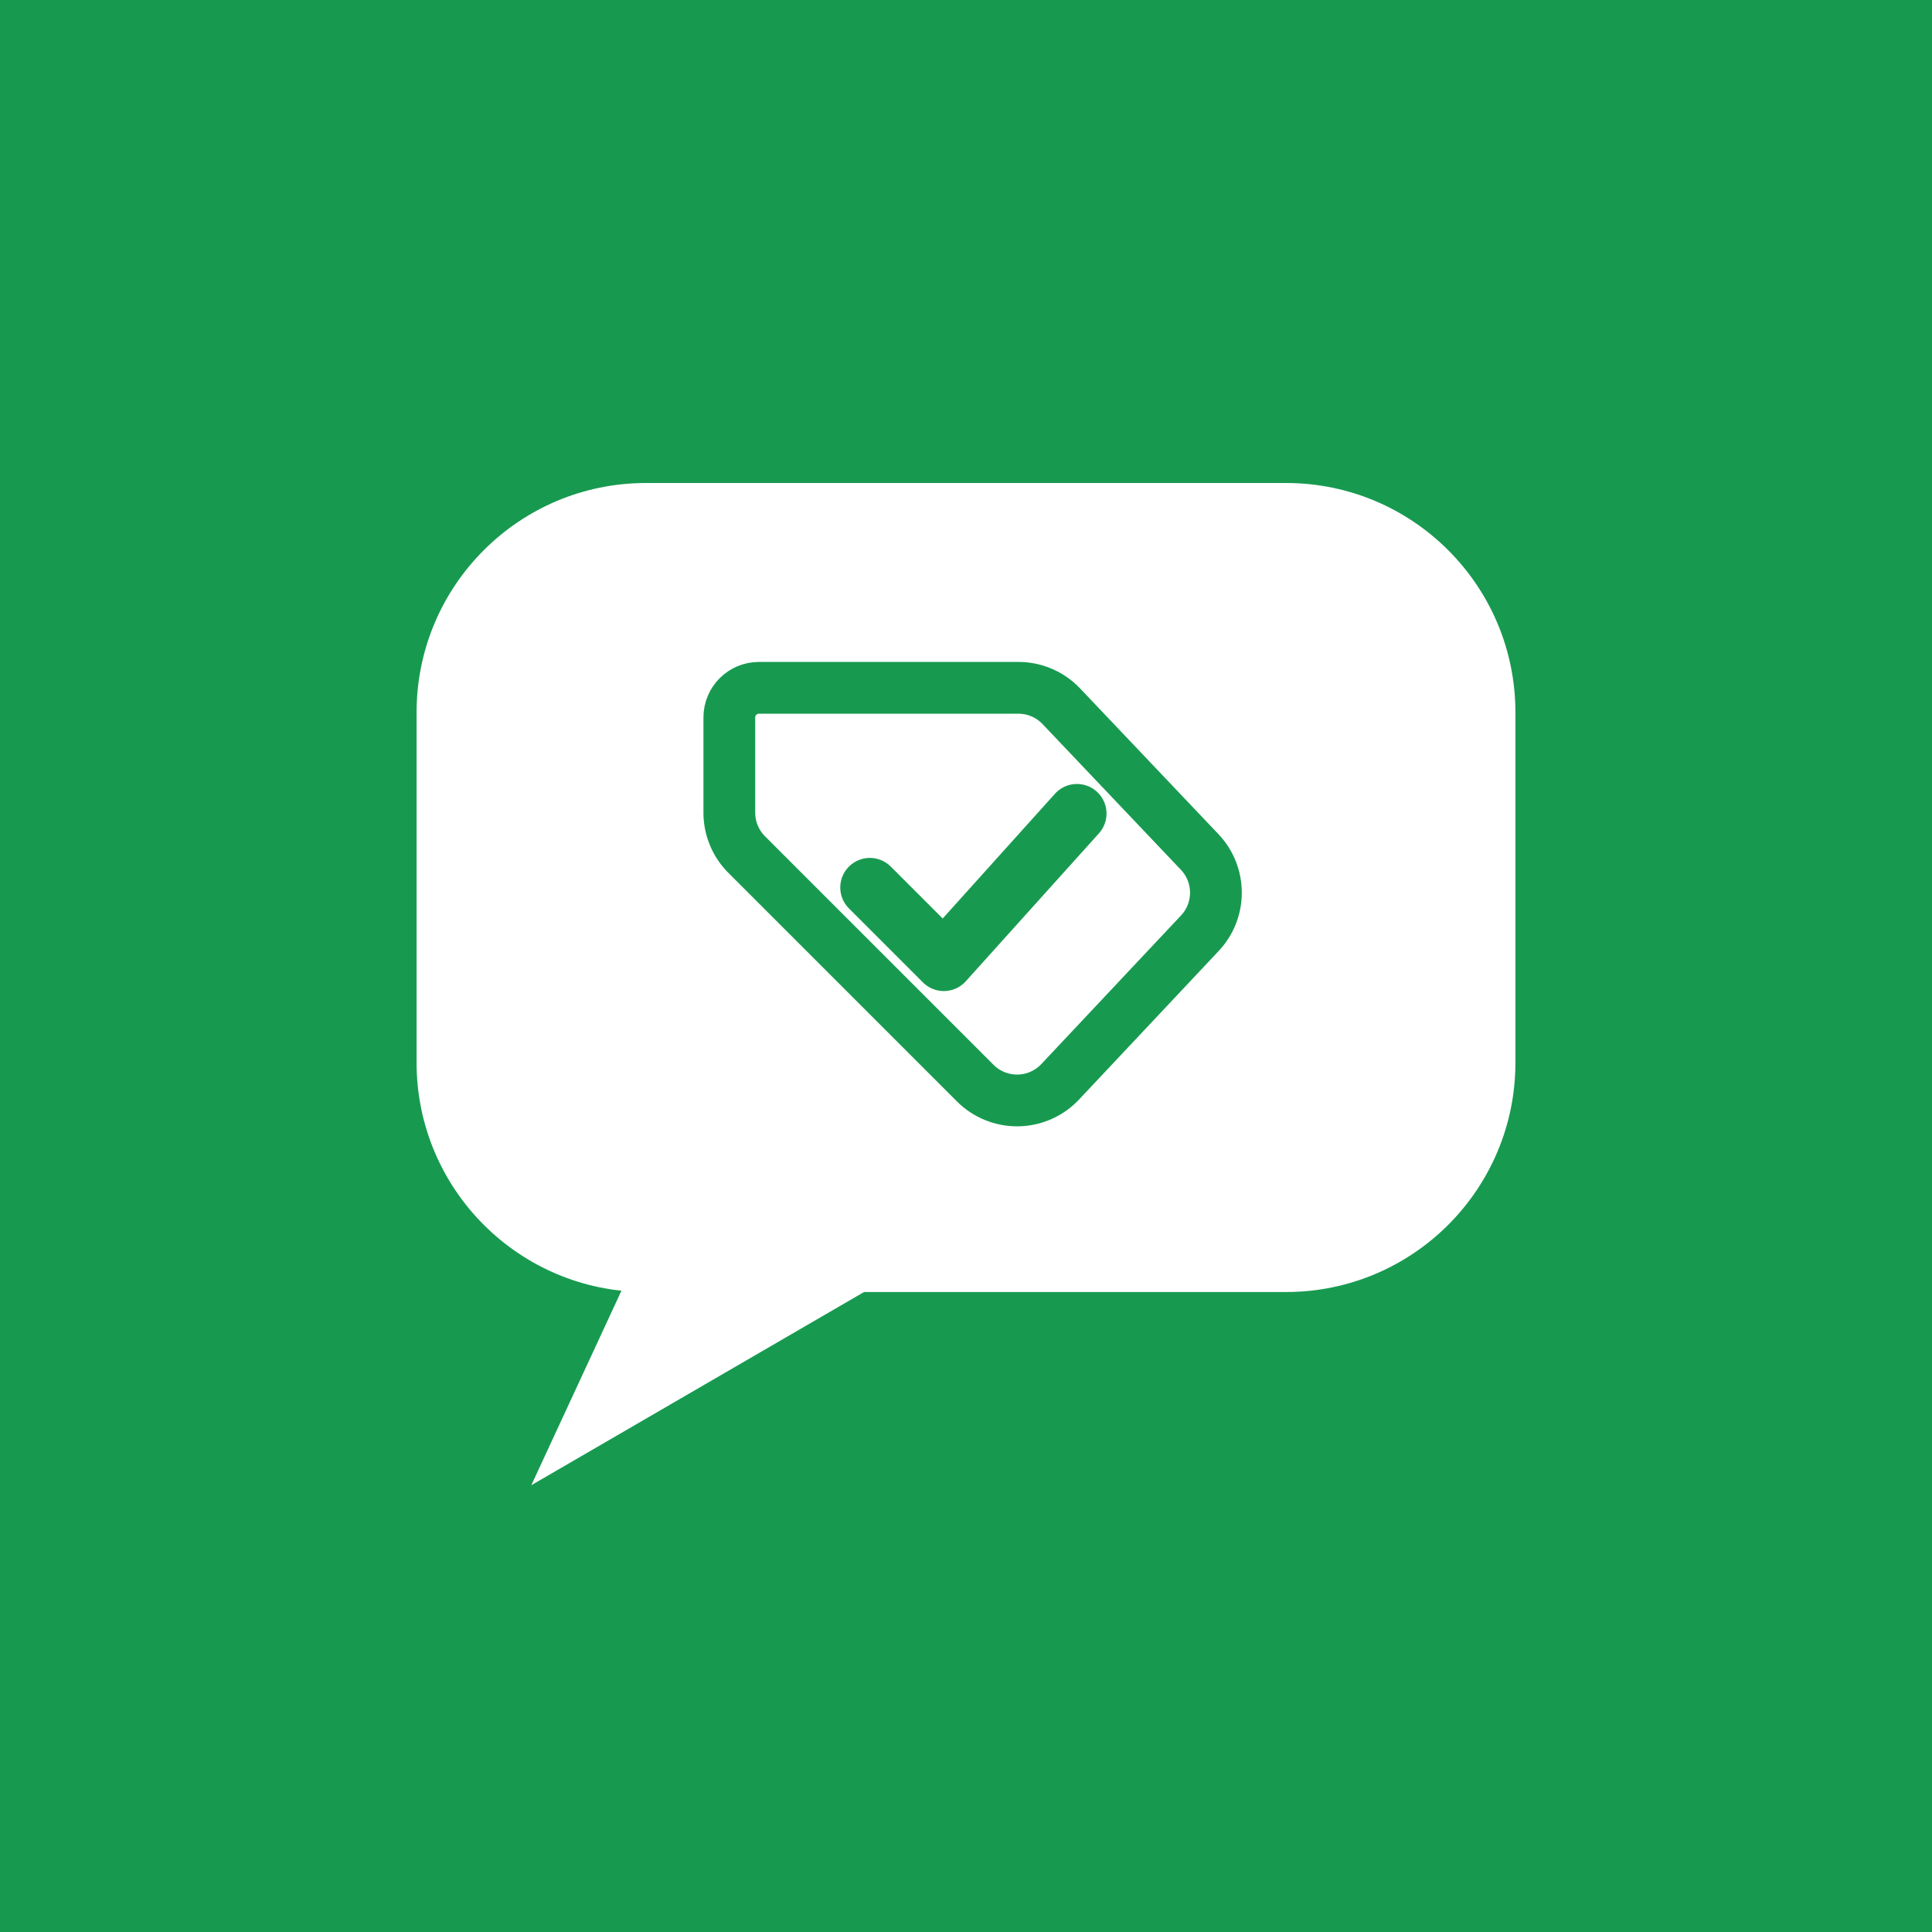
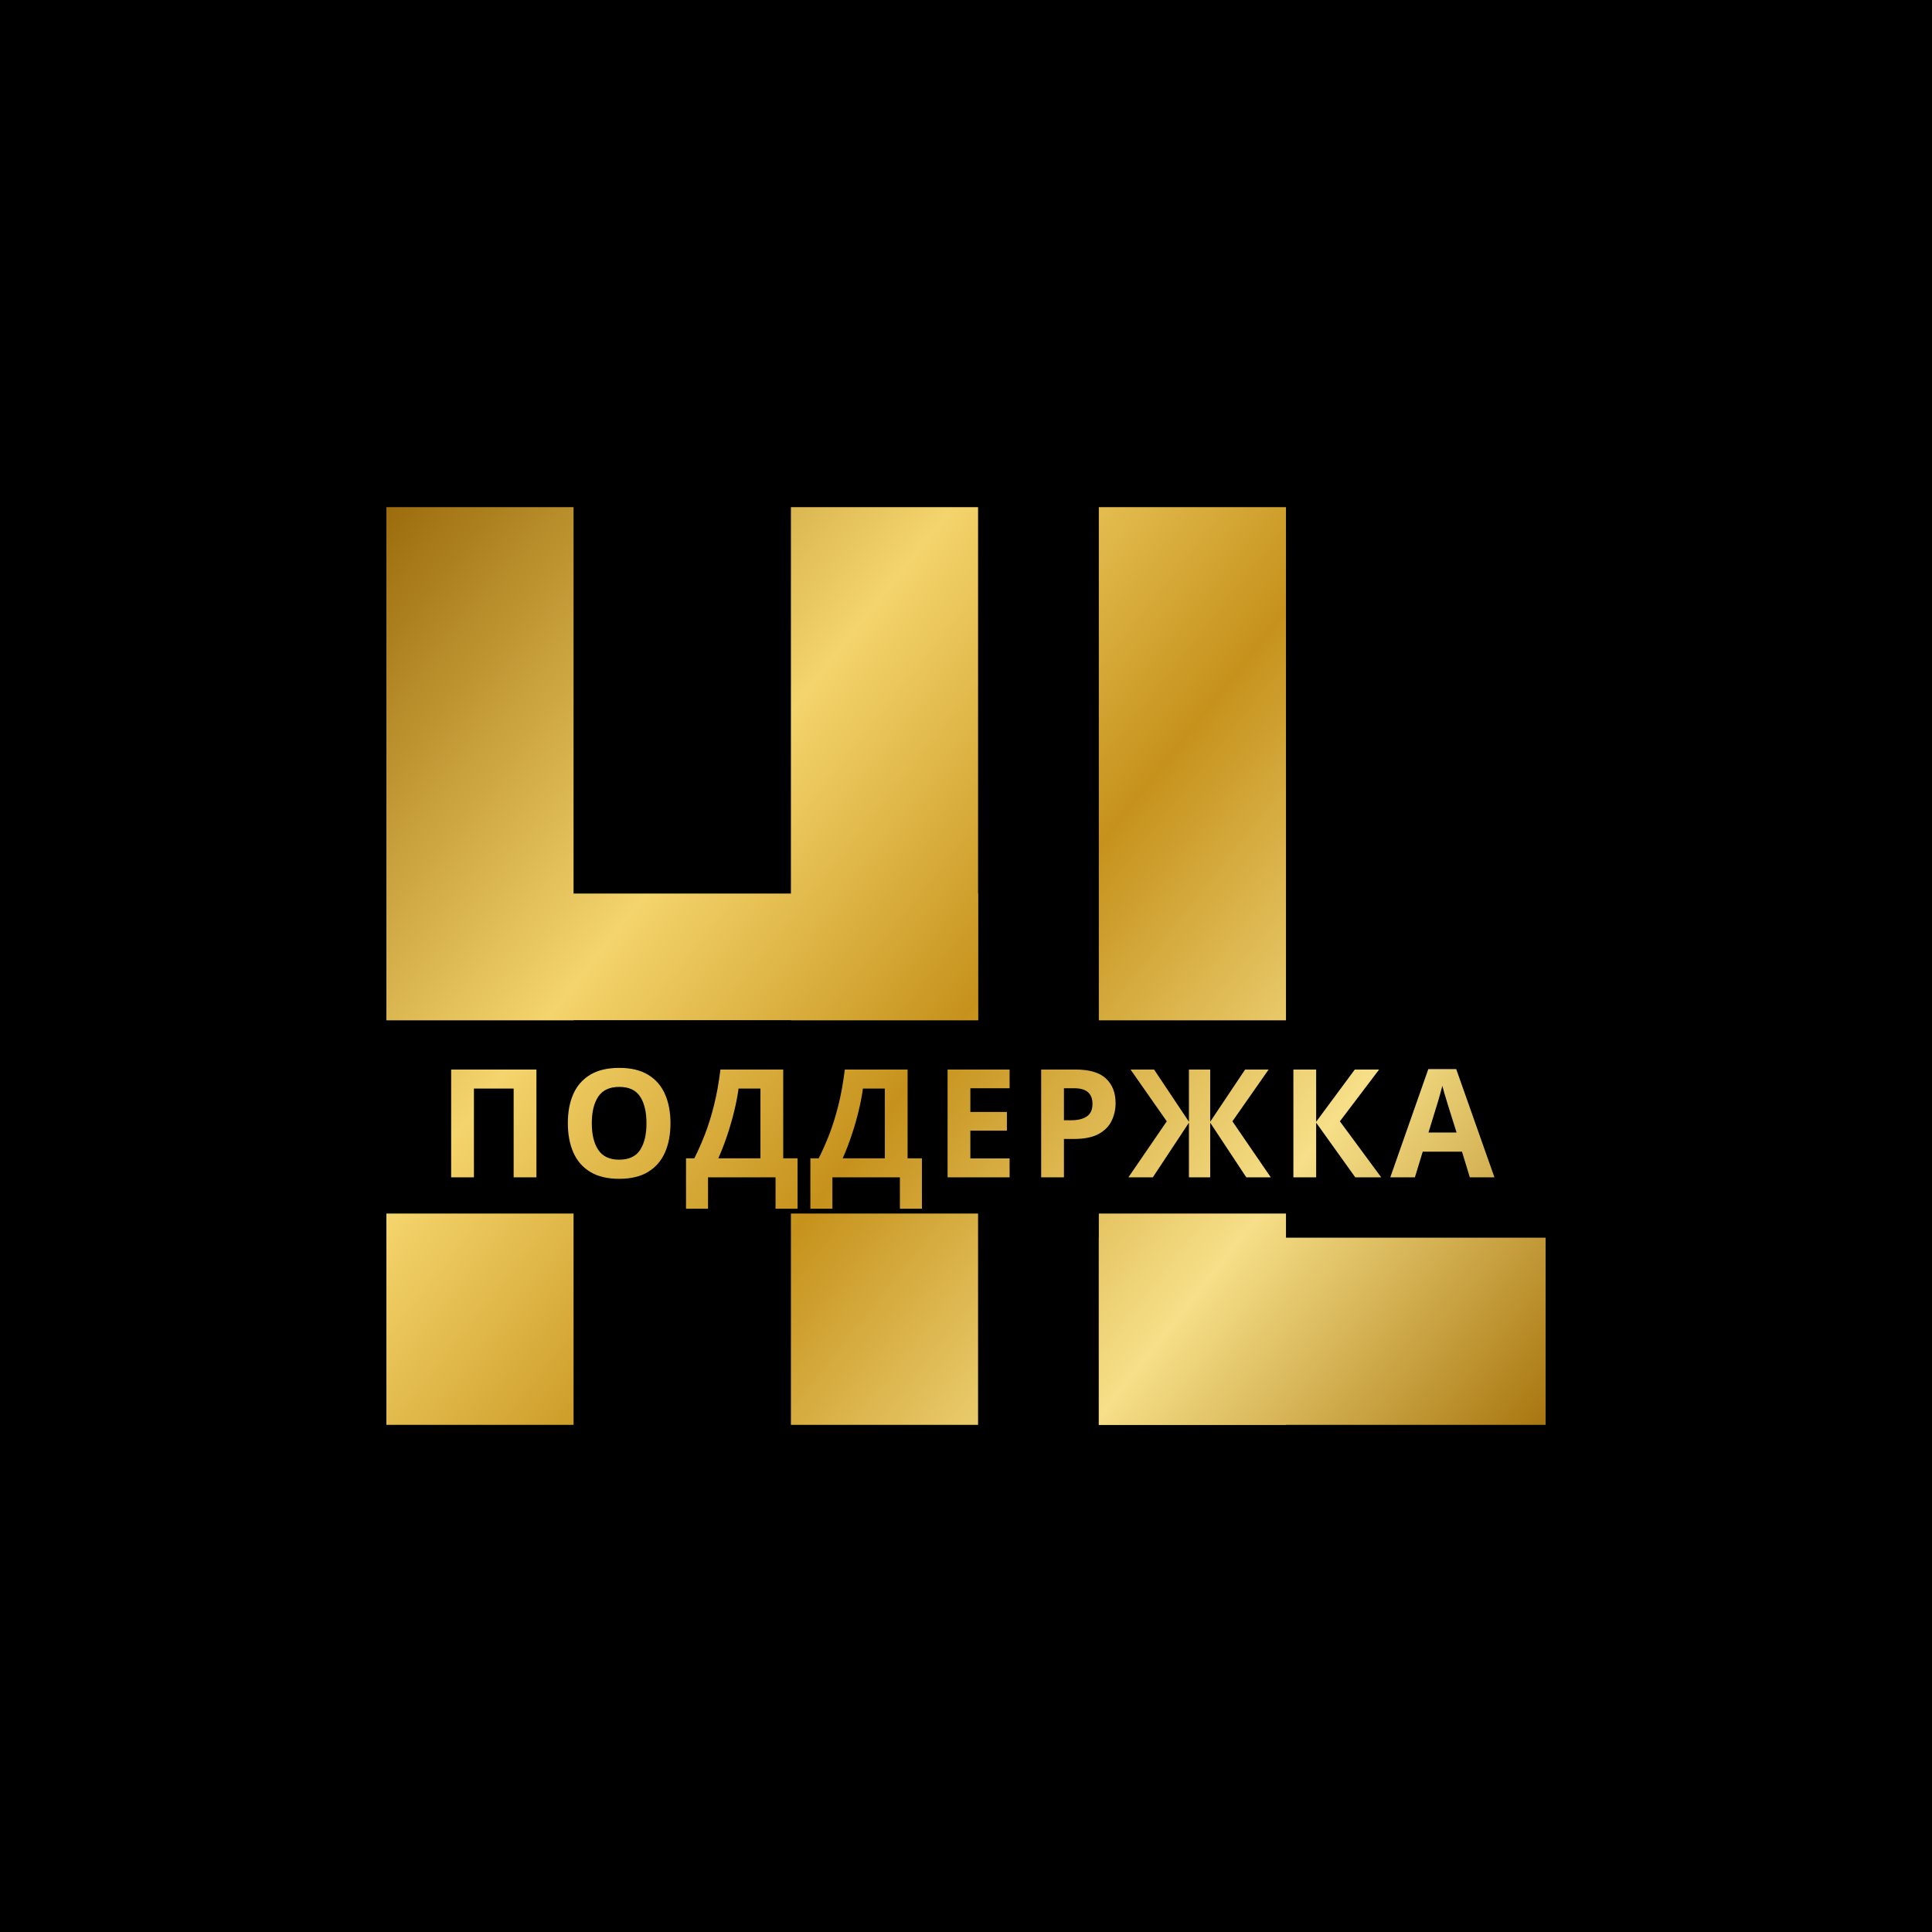
<svg xmlns="http://www.w3.org/2000/svg" viewBox="0 0 640 640" width="640" height="640">
-   <rect width="640" height="640" fill="#179a50" />
-   <rect x="138" y="160" width="364" height="268" rx="76" fill="#ffffff" />
-   <path d="M214 410 L176 492 L300 420 Z" fill="#ffffff" />
-   <g transform="translate(320 294) scale(4.9) translate(-31 -31.5)" fill="none" stroke="#179a50" stroke-linejoin="round">
-     <path d="M17 18h17.5a4 4 0 0 1 2.9 1.2l9.4 9.9a4 4 0 0 1 0 5.5L37.4 44.6a4 4 0 0 1-5.8.1L16.2 29.3A4 4 0 0 1 15 26.5V20a2 2 0 0 1 2-2z" stroke-width="3.5" />
-     <path d="M24.5 31.5l5 5 9-10" stroke-width="4" stroke-linecap="round" />
+   <defs>
+     <linearGradient id="gold" gradientUnits="userSpaceOnUse" x1="128" y1="168" x2="512" y2="472">
+       <stop offset="0" stop-color="#9c6c0c" />
+       <stop offset="0.3" stop-color="#f4d46c" />
+       <stop offset="0.52" stop-color="#c6921c" />
+       <stop offset="0.76" stop-color="#f6df88" />
+       <stop offset="1" stop-color="#a8760f" />
+     </linearGradient>
+     <mask id="cut">
+       <rect width="640" height="640" fill="#fff" />
+       <rect x="0" y="338" width="640" height="64" fill="#000" />
+     </mask>
+   </defs>
+   <rect width="640" height="640" fill="#000" />
+   <g fill="url(#gold)" mask="url(#cut)">
+     <rect x="128" y="168" width="62" height="304" />
+     <rect x="262" y="168" width="62" height="304" />
+     <rect x="128" y="296" width="196" height="42" />
+     <rect x="364" y="168" width="62" height="304" />
+     <rect x="364" y="410" width="148" height="62" />
  </g>
+   <text x="320" y="390" text-anchor="middle" fill="url(#gold)" font-family="Montserrat, Arial Black, sans-serif" font-weight="800" font-size="50" letter-spacing="3">ПОДДЕРЖКА</text>
</svg>
